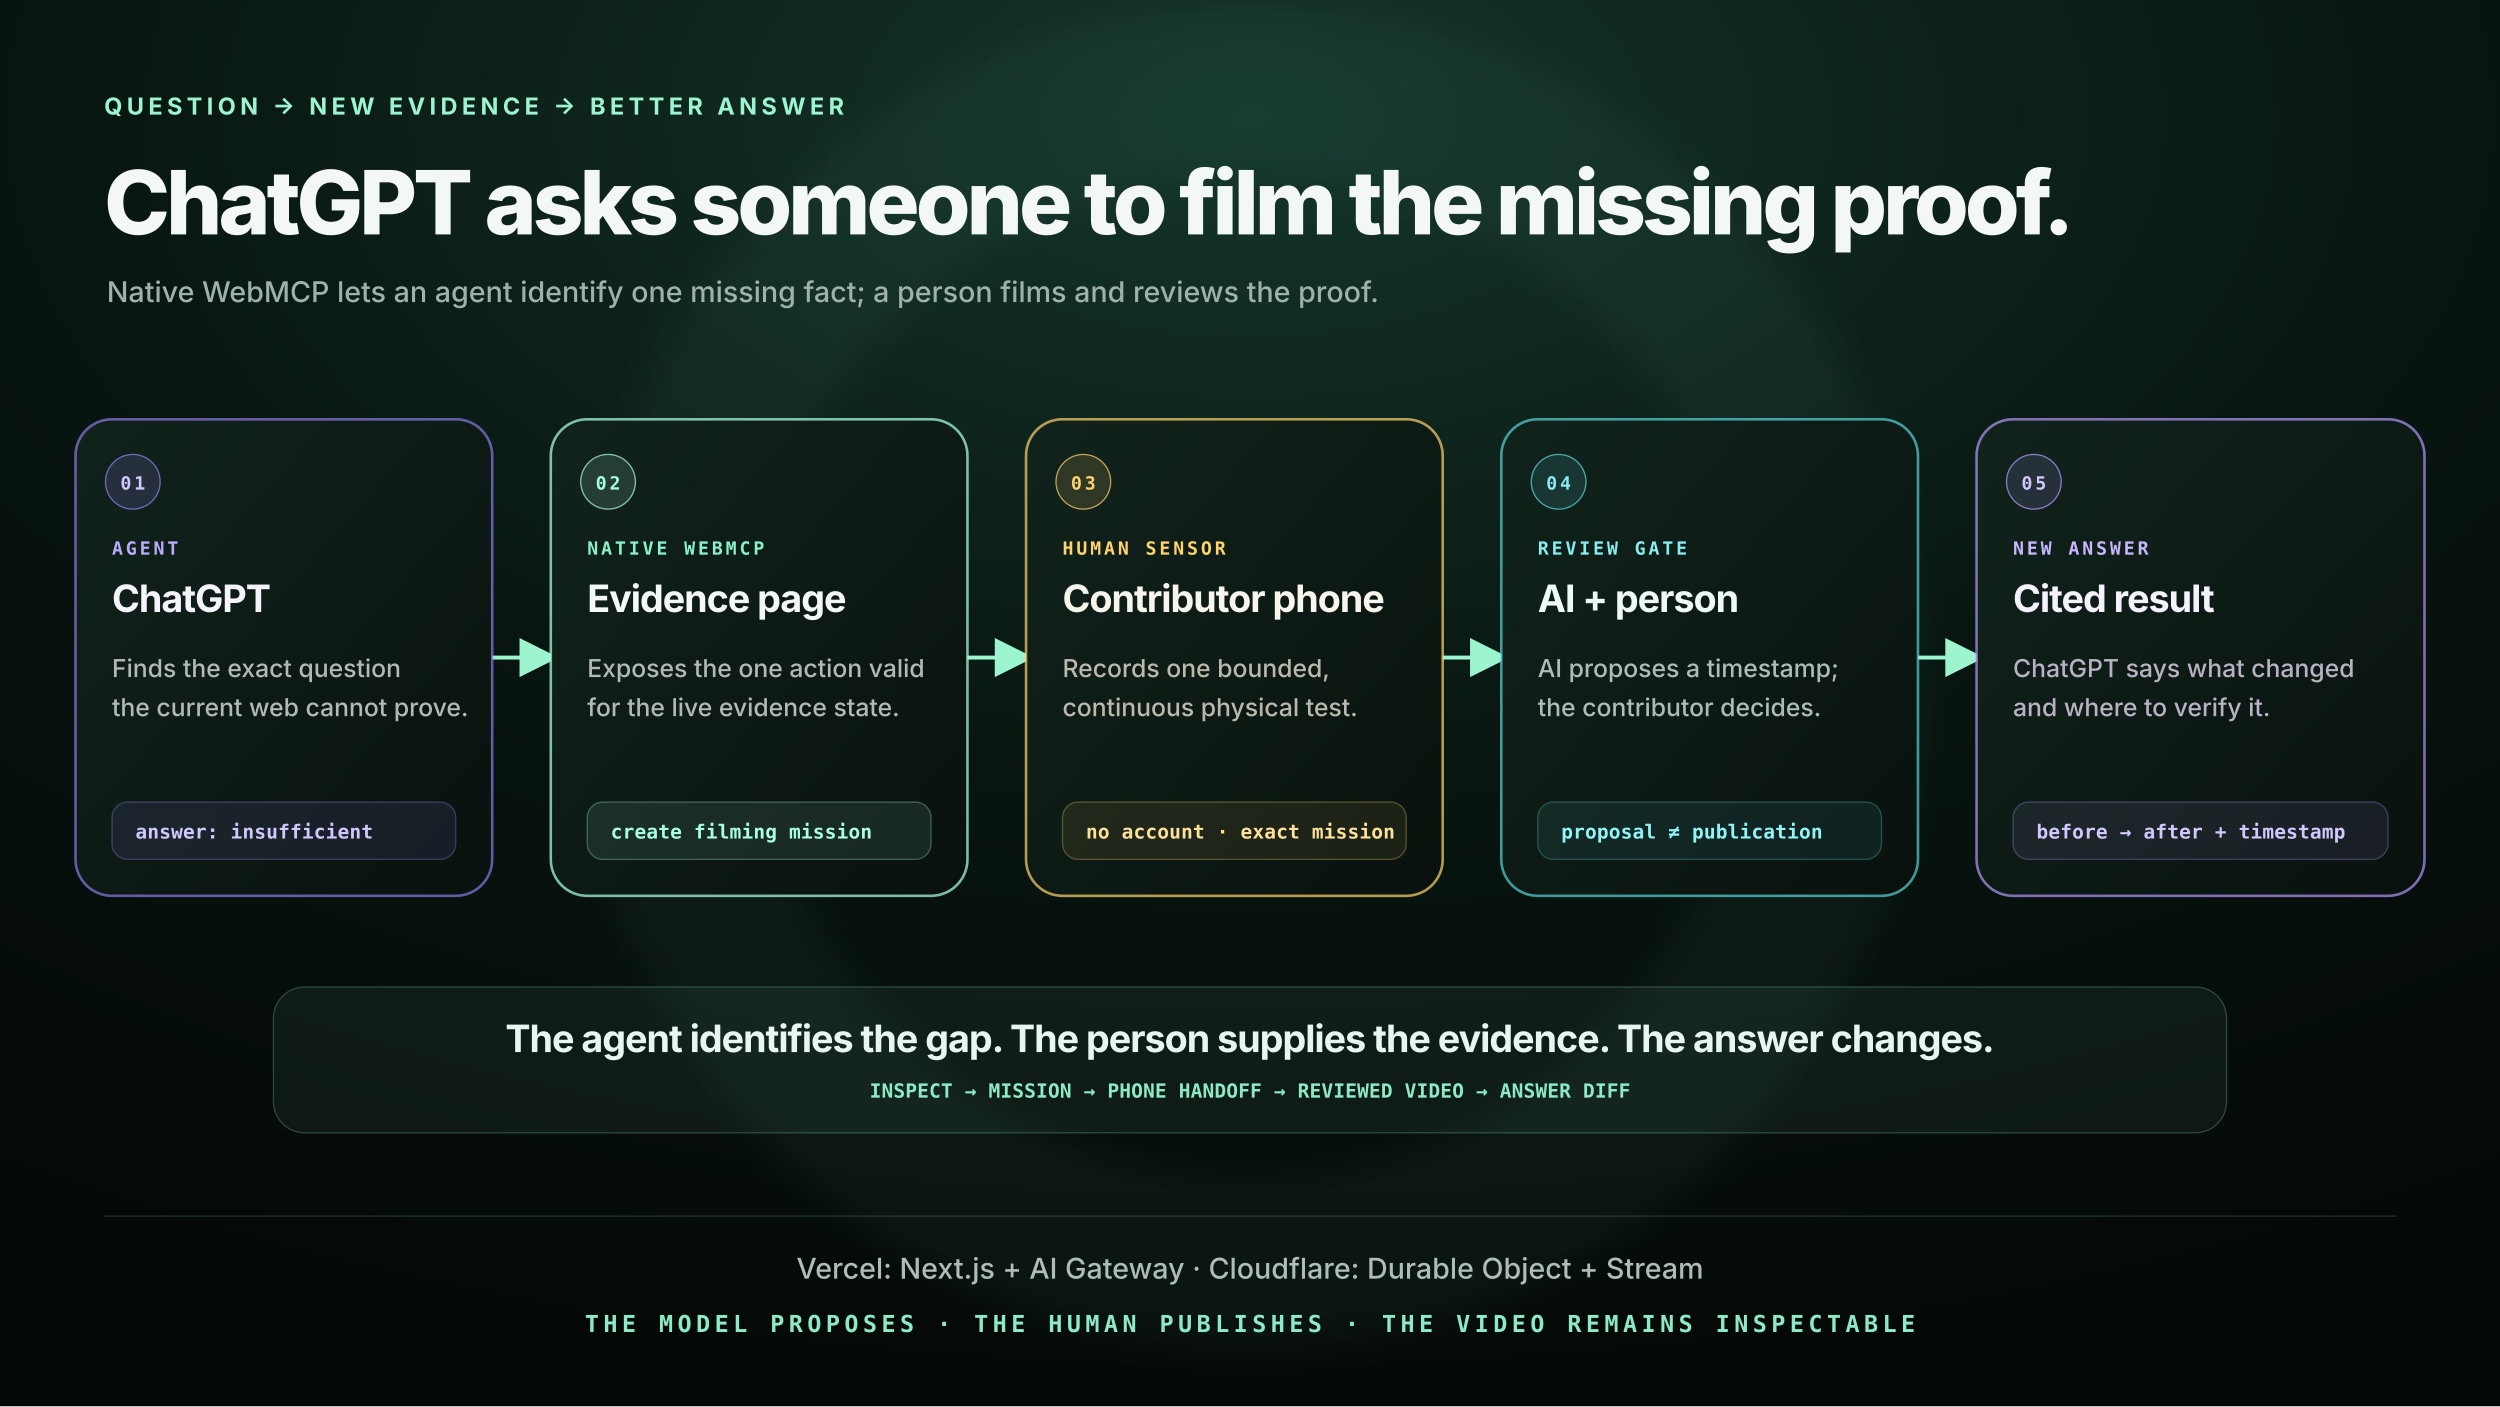
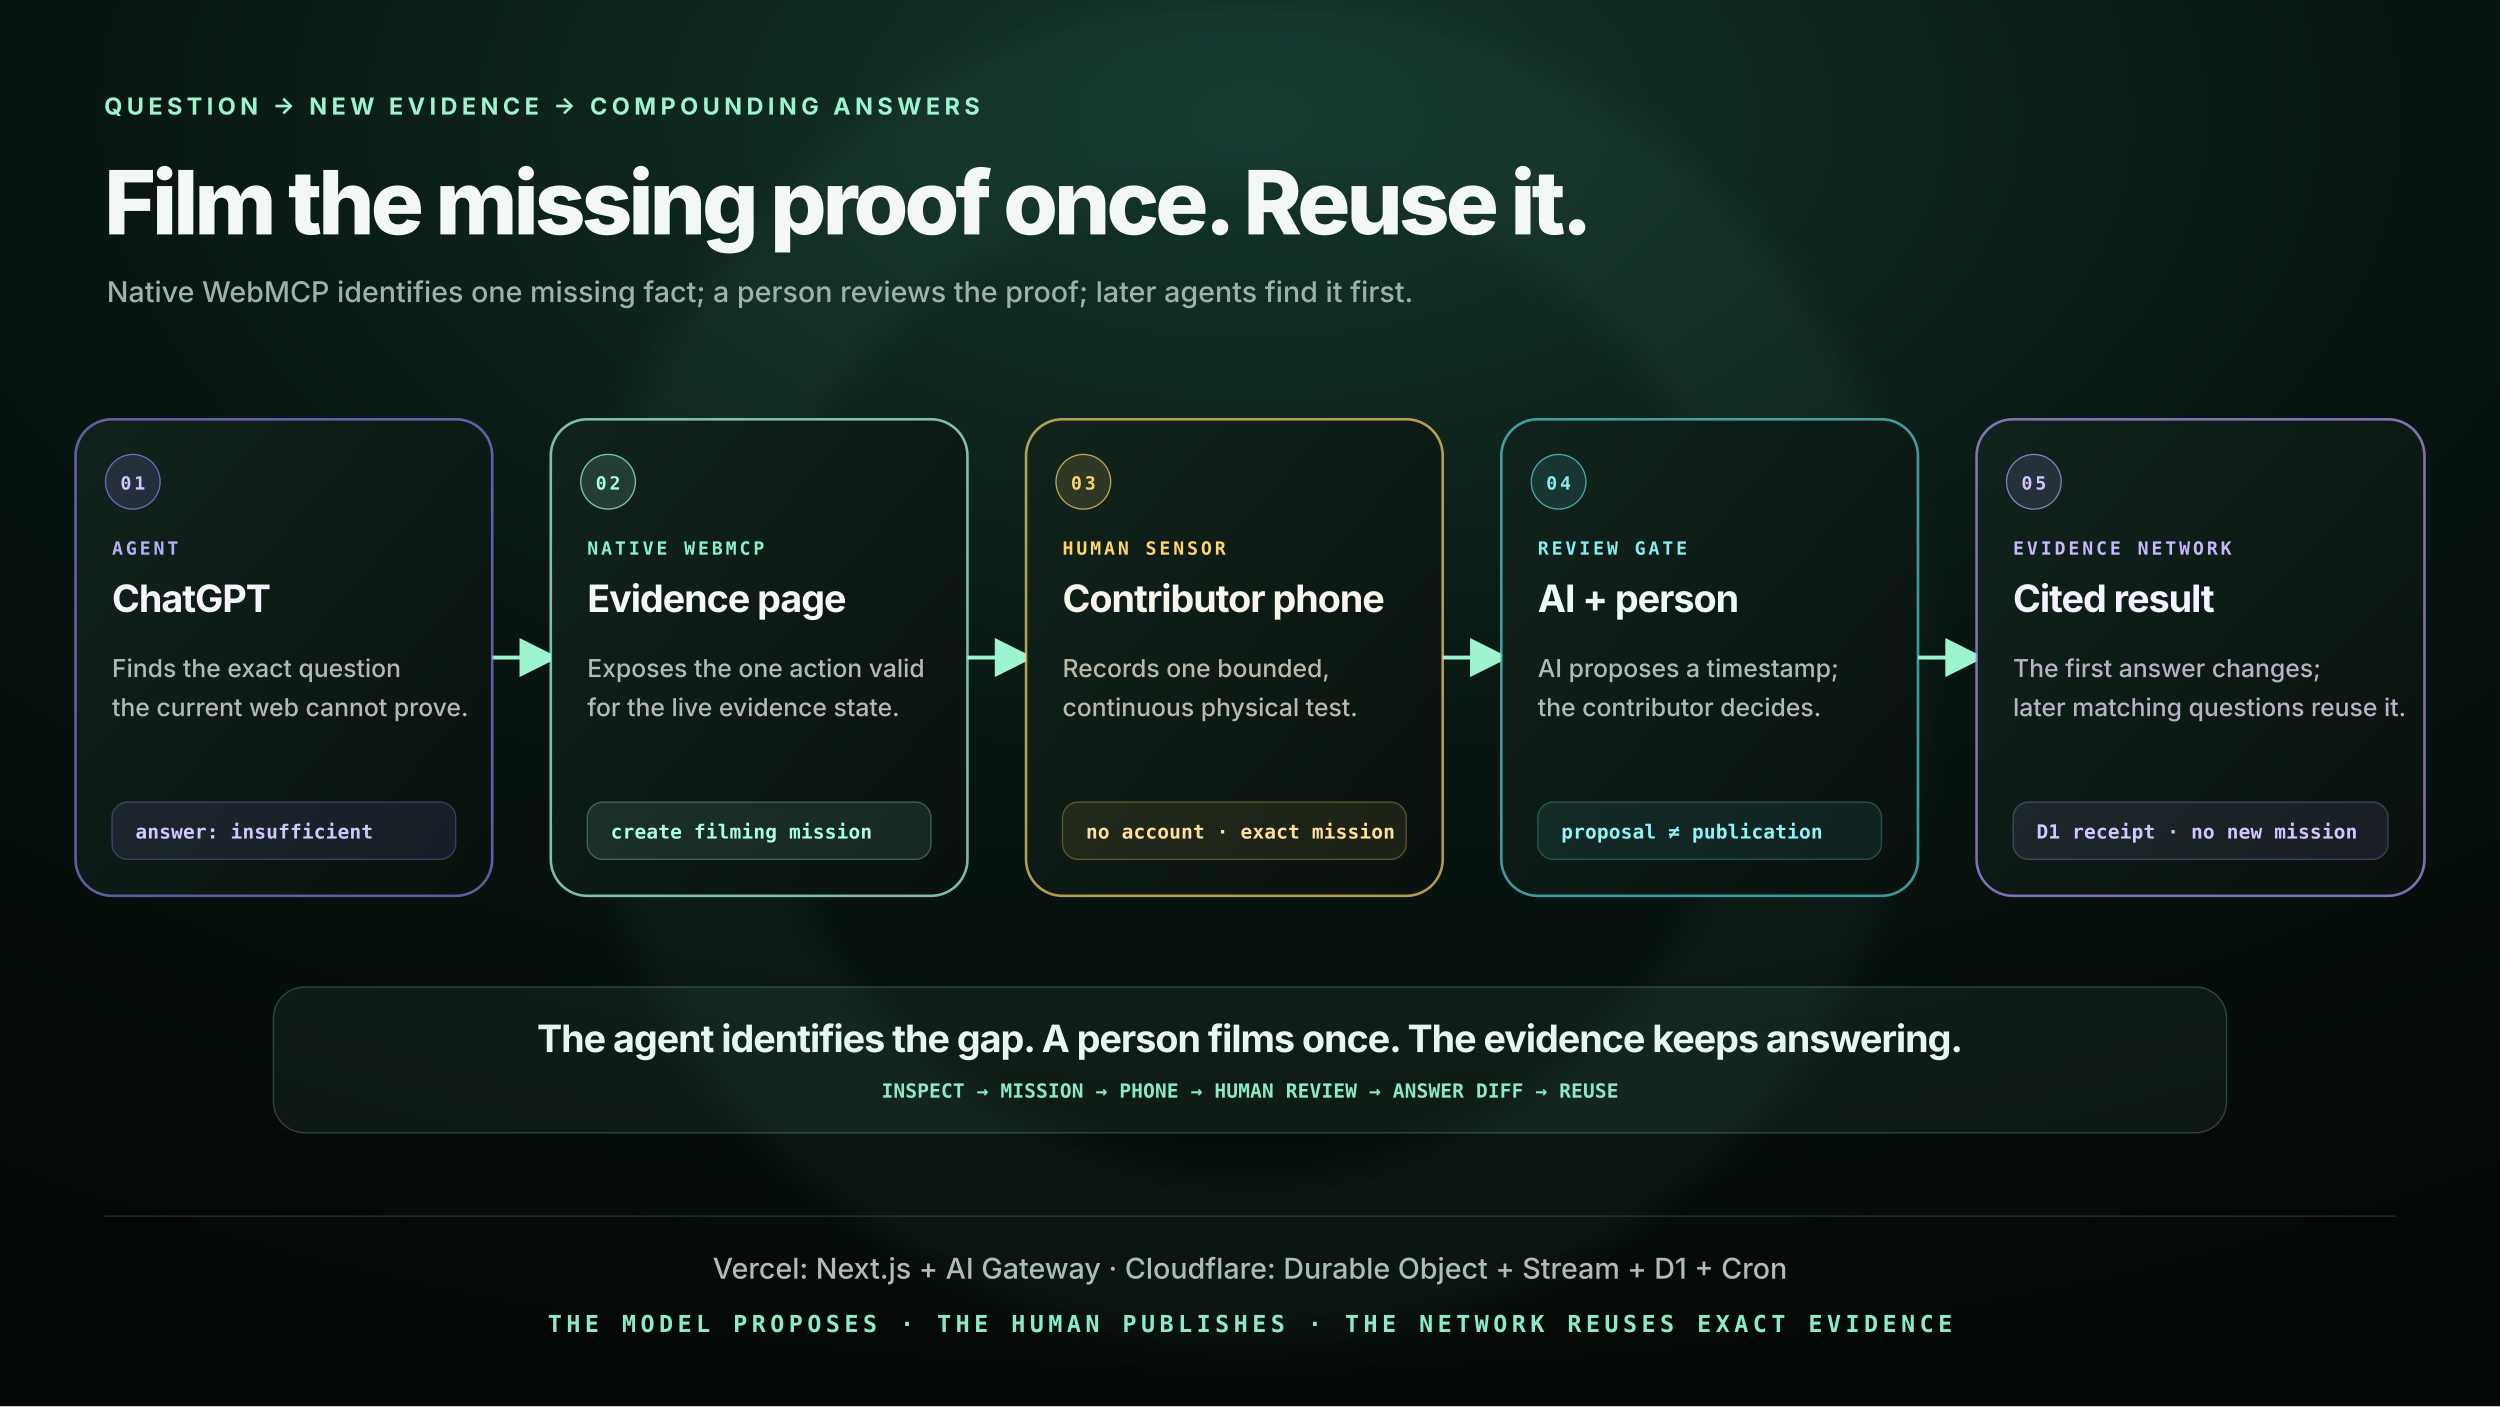
<svg xmlns="http://www.w3.org/2000/svg" width="1920" height="1080" viewBox="0 0 1920 1080" role="img" aria-labelledby="title description">
  <defs>
    <radialGradient id="background" cx="50%" cy="8%" r="95%">
      <stop offset="0" stop-color="#14352b" />
      <stop offset="0.5" stop-color="#081510" />
      <stop offset="1" stop-color="#040806" />
    </radialGradient>
    <linearGradient id="card" x1="0" y1="0" x2="1" y2="1">
      <stop offset="0" stop-color="#11231c" />
      <stop offset="1" stop-color="#09110d" />
    </linearGradient>
    <filter id="glow" x="-50%" y="-50%" width="200%" height="200%">
      <feGaussianBlur stdDeviation="14" />
    </filter>
    <marker id="arrow" markerWidth="10" markerHeight="10" refX="8" refY="5" orient="auto" markerUnits="strokeWidth">
      <path d="M 0 0 L 10 5 L 0 10 z" fill="#9df5d0" />
    </marker>
    <style>
      .sans { font-family: Inter, ui-sans-serif, system-ui, -apple-system, BlinkMacSystemFont, "Segoe UI", sans-serif; }
      .mono { font-family: ui-monospace, SFMono-Regular, Menlo, Monaco, Consolas, monospace; }
      .eyebrow { font-size: 18px; font-weight: 740; letter-spacing: 3.4px; }
      .title { font-size: 68px; font-weight: 760; letter-spacing: -3px; }
      .subtitle { font-size: 22px; font-weight: 470; }
      .step { font-size: 14px; font-weight: 760; letter-spacing: 2.2px; }
      .node-title { font-size: 29px; font-weight: 730; letter-spacing: -0.8px; }
      .body { font-size: 19px; font-weight: 480; }
      .receipt { font-size: 15px; font-weight: 650; letter-spacing: 0.1px; }
    </style>
  </defs>
  <rect width="1920" height="1080" fill="url(#background)" />
  <circle cx="960" cy="520" r="450" fill="none" stroke="#a9ffe2" stroke-opacity="0.04" stroke-width="130" filter="url(#glow)" />
-   <text x="80" y="88" class="sans eyebrow" fill="#9df5d0">QUESTION → NEW EVIDENCE → BETTER ANSWER</text>
-   <text x="80" y="180" class="sans title" fill="#f3f8f5">ChatGPT asks someone to film the missing proof.</text>
-   <text x="82" y="232" class="sans subtitle" fill="#9eb2aa">Native WebMCP lets an agent identify one missing fact; a person films and reviews the proof.</text>
+   <text x="80" y="88" class="sans eyebrow" fill="#9df5d0">QUESTION → NEW EVIDENCE → COMPOUNDING ANSWERS</text>
+   <text x="80" y="180" class="sans title" fill="#f3f8f5">Film the missing proof once. Reuse it.</text>
+   <text x="82" y="232" class="sans subtitle" fill="#9eb2aa">Native WebMCP identifies one missing fact; a person reviews the proof; later agents find it first.</text>
  <g fill="none" stroke="#9df5d0" stroke-width="3" stroke-linecap="round" marker-end="url(#arrow)">
    <path d="M 378 505 H 423" />
    <path d="M 743 505 H 788" />
    <path d="M 1108 505 H 1153" />
    <path d="M 1473 505 H 1518" />
  </g>
  <g transform="translate(58 322)">
    <rect width="320" height="366" rx="28" fill="url(#card)" stroke="#9b87ff" stroke-opacity="0.62" stroke-width="2" />
    <circle cx="44" cy="48" r="21" fill="#9b87ff" fill-opacity="0.15" stroke="#9b87ff" stroke-opacity="0.68" />
    <text x="44" y="54" class="mono step" fill="#d1c8ff" text-anchor="middle">01</text>
    <text x="28" y="104" class="mono step" fill="#b9acf9">AGENT</text>
    <text x="28" y="148" class="sans node-title" fill="#f5f3fb">ChatGPT</text>
    <text x="28" y="198" class="sans body" fill="#b3b9b6">Finds the exact question</text>
    <text x="28" y="228" class="sans body" fill="#b3b9b6">the current web cannot prove.</text>
    <rect x="28" y="294" width="264" height="44" rx="12" fill="#9b87ff" fill-opacity="0.1" stroke="#9b87ff" stroke-opacity="0.32" />
    <text x="46" y="322" class="mono receipt" fill="#d1c8ff">answer: insufficient</text>
  </g>
  <g transform="translate(423 322)">
    <rect width="320" height="366" rx="28" fill="url(#card)" stroke="#a9ffe2" stroke-opacity="0.72" stroke-width="2" />
    <circle cx="44" cy="48" r="21" fill="#a9ffe2" fill-opacity="0.13" stroke="#a9ffe2" stroke-opacity="0.72" />
    <text x="44" y="54" class="mono step" fill="#a9ffe2" text-anchor="middle">02</text>
    <text x="28" y="104" class="mono step" fill="#8af2cb">NATIVE WEBMCP</text>
    <text x="28" y="148" class="sans node-title" fill="#f4f8f6">Evidence page</text>
    <text x="28" y="198" class="sans body" fill="#b3b9b6">Exposes the one action valid</text>
    <text x="28" y="228" class="sans body" fill="#b3b9b6">for the live evidence state.</text>
    <rect x="28" y="294" width="264" height="44" rx="12" fill="#a9ffe2" fill-opacity="0.09" stroke="#a9ffe2" stroke-opacity="0.3" />
    <text x="46" y="322" class="mono receipt" fill="#a9ffe2">create filming mission</text>
  </g>
  <g transform="translate(788 322)">
    <rect width="320" height="366" rx="28" fill="url(#card)" stroke="#ffd36d" stroke-opacity="0.7" stroke-width="2" />
    <circle cx="44" cy="48" r="21" fill="#ffd36d" fill-opacity="0.13" stroke="#ffd36d" stroke-opacity="0.72" />
    <text x="44" y="54" class="mono step" fill="#ffd36d" text-anchor="middle">03</text>
    <text x="28" y="104" class="mono step" fill="#ffd36d">HUMAN SENSOR</text>
    <text x="28" y="148" class="sans node-title" fill="#f8f5ed">Contributor phone</text>
    <text x="28" y="198" class="sans body" fill="#bbb8ac">Records one bounded,</text>
    <text x="28" y="228" class="sans body" fill="#bbb8ac">continuous physical test.</text>
    <rect x="28" y="294" width="264" height="44" rx="12" fill="#ffd36d" fill-opacity="0.08" stroke="#ffd36d" stroke-opacity="0.3" />
    <text x="46" y="322" class="mono receipt" fill="#ffe19b">no account · exact mission</text>
  </g>
  <g transform="translate(1153 322)">
    <rect width="320" height="366" rx="28" fill="url(#card)" stroke="#5de0e6" stroke-opacity="0.65" stroke-width="2" />
    <circle cx="44" cy="48" r="21" fill="#5de0e6" fill-opacity="0.12" stroke="#5de0e6" stroke-opacity="0.7" />
    <text x="44" y="54" class="mono step" fill="#87edf1" text-anchor="middle">04</text>
    <text x="28" y="104" class="mono step" fill="#87edf1">REVIEW GATE</text>
    <text x="28" y="148" class="sans node-title" fill="#eff9f8">AI + person</text>
    <text x="28" y="198" class="sans body" fill="#afbbbb">AI proposes a timestamp;</text>
    <text x="28" y="228" class="sans body" fill="#afbbbb">the contributor decides.</text>
    <rect x="28" y="294" width="264" height="44" rx="12" fill="#5de0e6" fill-opacity="0.08" stroke="#5de0e6" stroke-opacity="0.28" />
    <text x="46" y="322" class="mono receipt" fill="#91f5f7">proposal ≠ publication</text>
  </g>
  <g transform="translate(1518 322)">
    <rect width="344" height="366" rx="28" fill="url(#card)" stroke="#b69cff" stroke-opacity="0.68" stroke-width="2" />
    <circle cx="44" cy="48" r="21" fill="#b69cff" fill-opacity="0.13" stroke="#b69cff" stroke-opacity="0.72" />
    <text x="44" y="54" class="mono step" fill="#d3c7ff" text-anchor="middle">05</text>
-     <text x="28" y="104" class="mono step" fill="#c7b7ff">NEW ANSWER</text>
+     <text x="28" y="104" class="mono step" fill="#c7b7ff">EVIDENCE NETWORK</text>
    <text x="28" y="148" class="sans node-title" fill="#f5f2ff">Cited result</text>
-     <text x="28" y="198" class="sans body" fill="#b9b2c4">ChatGPT says what changed</text>
-     <text x="28" y="228" class="sans body" fill="#b9b2c4">and where to verify it.</text>
+     <text x="28" y="198" class="sans body" fill="#b9b2c4">The first answer changes;</text>
+     <text x="28" y="228" class="sans body" fill="#b9b2c4">later matching questions reuse it.</text>
    <rect x="28" y="294" width="288" height="44" rx="12" fill="#b69cff" fill-opacity="0.09" stroke="#b69cff" stroke-opacity="0.3" />
-     <text x="46" y="322" class="mono receipt" fill="#d3c7ff">before → after + timestamp</text>
+     <text x="46" y="322" class="mono receipt" fill="#d3c7ff">D1 receipt · no new mission</text>
  </g>
  <rect x="210" y="758" width="1500" height="112" rx="24" fill="#a9ffe2" fill-opacity="0.055" stroke="#a9ffe2" stroke-opacity="0.22" />
-   <text x="960" y="808" class="sans node-title" fill="#e7f6ef" text-anchor="middle">The agent identifies the gap. The person supplies the evidence. The answer changes.</text>
-   <text x="960" y="843" class="mono receipt" fill="#8cebc6" text-anchor="middle">INSPECT → MISSION → PHONE HANDOFF → REVIEWED VIDEO → ANSWER DIFF</text>
+   <text x="960" y="808" class="sans node-title" fill="#e7f6ef" text-anchor="middle">The agent identifies the gap. A person films once. The evidence keeps answering.</text>
+   <text x="960" y="843" class="mono receipt" fill="#8cebc6" text-anchor="middle">INSPECT → MISSION → PHONE → HUMAN REVIEW → ANSWER DIFF → REUSE</text>
  <line x1="80" y1="934" x2="1840" y2="934" stroke="#a9ffe2" stroke-opacity="0.16" />
-   <text x="960" y="982" class="sans subtitle" fill="#aebeb7" text-anchor="middle">Vercel: Next.js + AI Gateway · Cloudflare: Durable Object + Stream</text>
-   <text x="960" y="1023" class="mono eyebrow" fill="#8cebc6" text-anchor="middle">THE MODEL PROPOSES · THE HUMAN PUBLISHES · THE VIDEO REMAINS INSPECTABLE</text>
+   <text x="960" y="982" class="sans subtitle" fill="#aebeb7" text-anchor="middle">Vercel: Next.js + AI Gateway · Cloudflare: Durable Object + Stream + D1 + Cron</text>
+   <text x="960" y="1023" class="mono eyebrow" fill="#8cebc6" text-anchor="middle">THE MODEL PROPOSES · THE HUMAN PUBLISHES · THE NETWORK REUSES EXACT EVIDENCE</text>
</svg>
